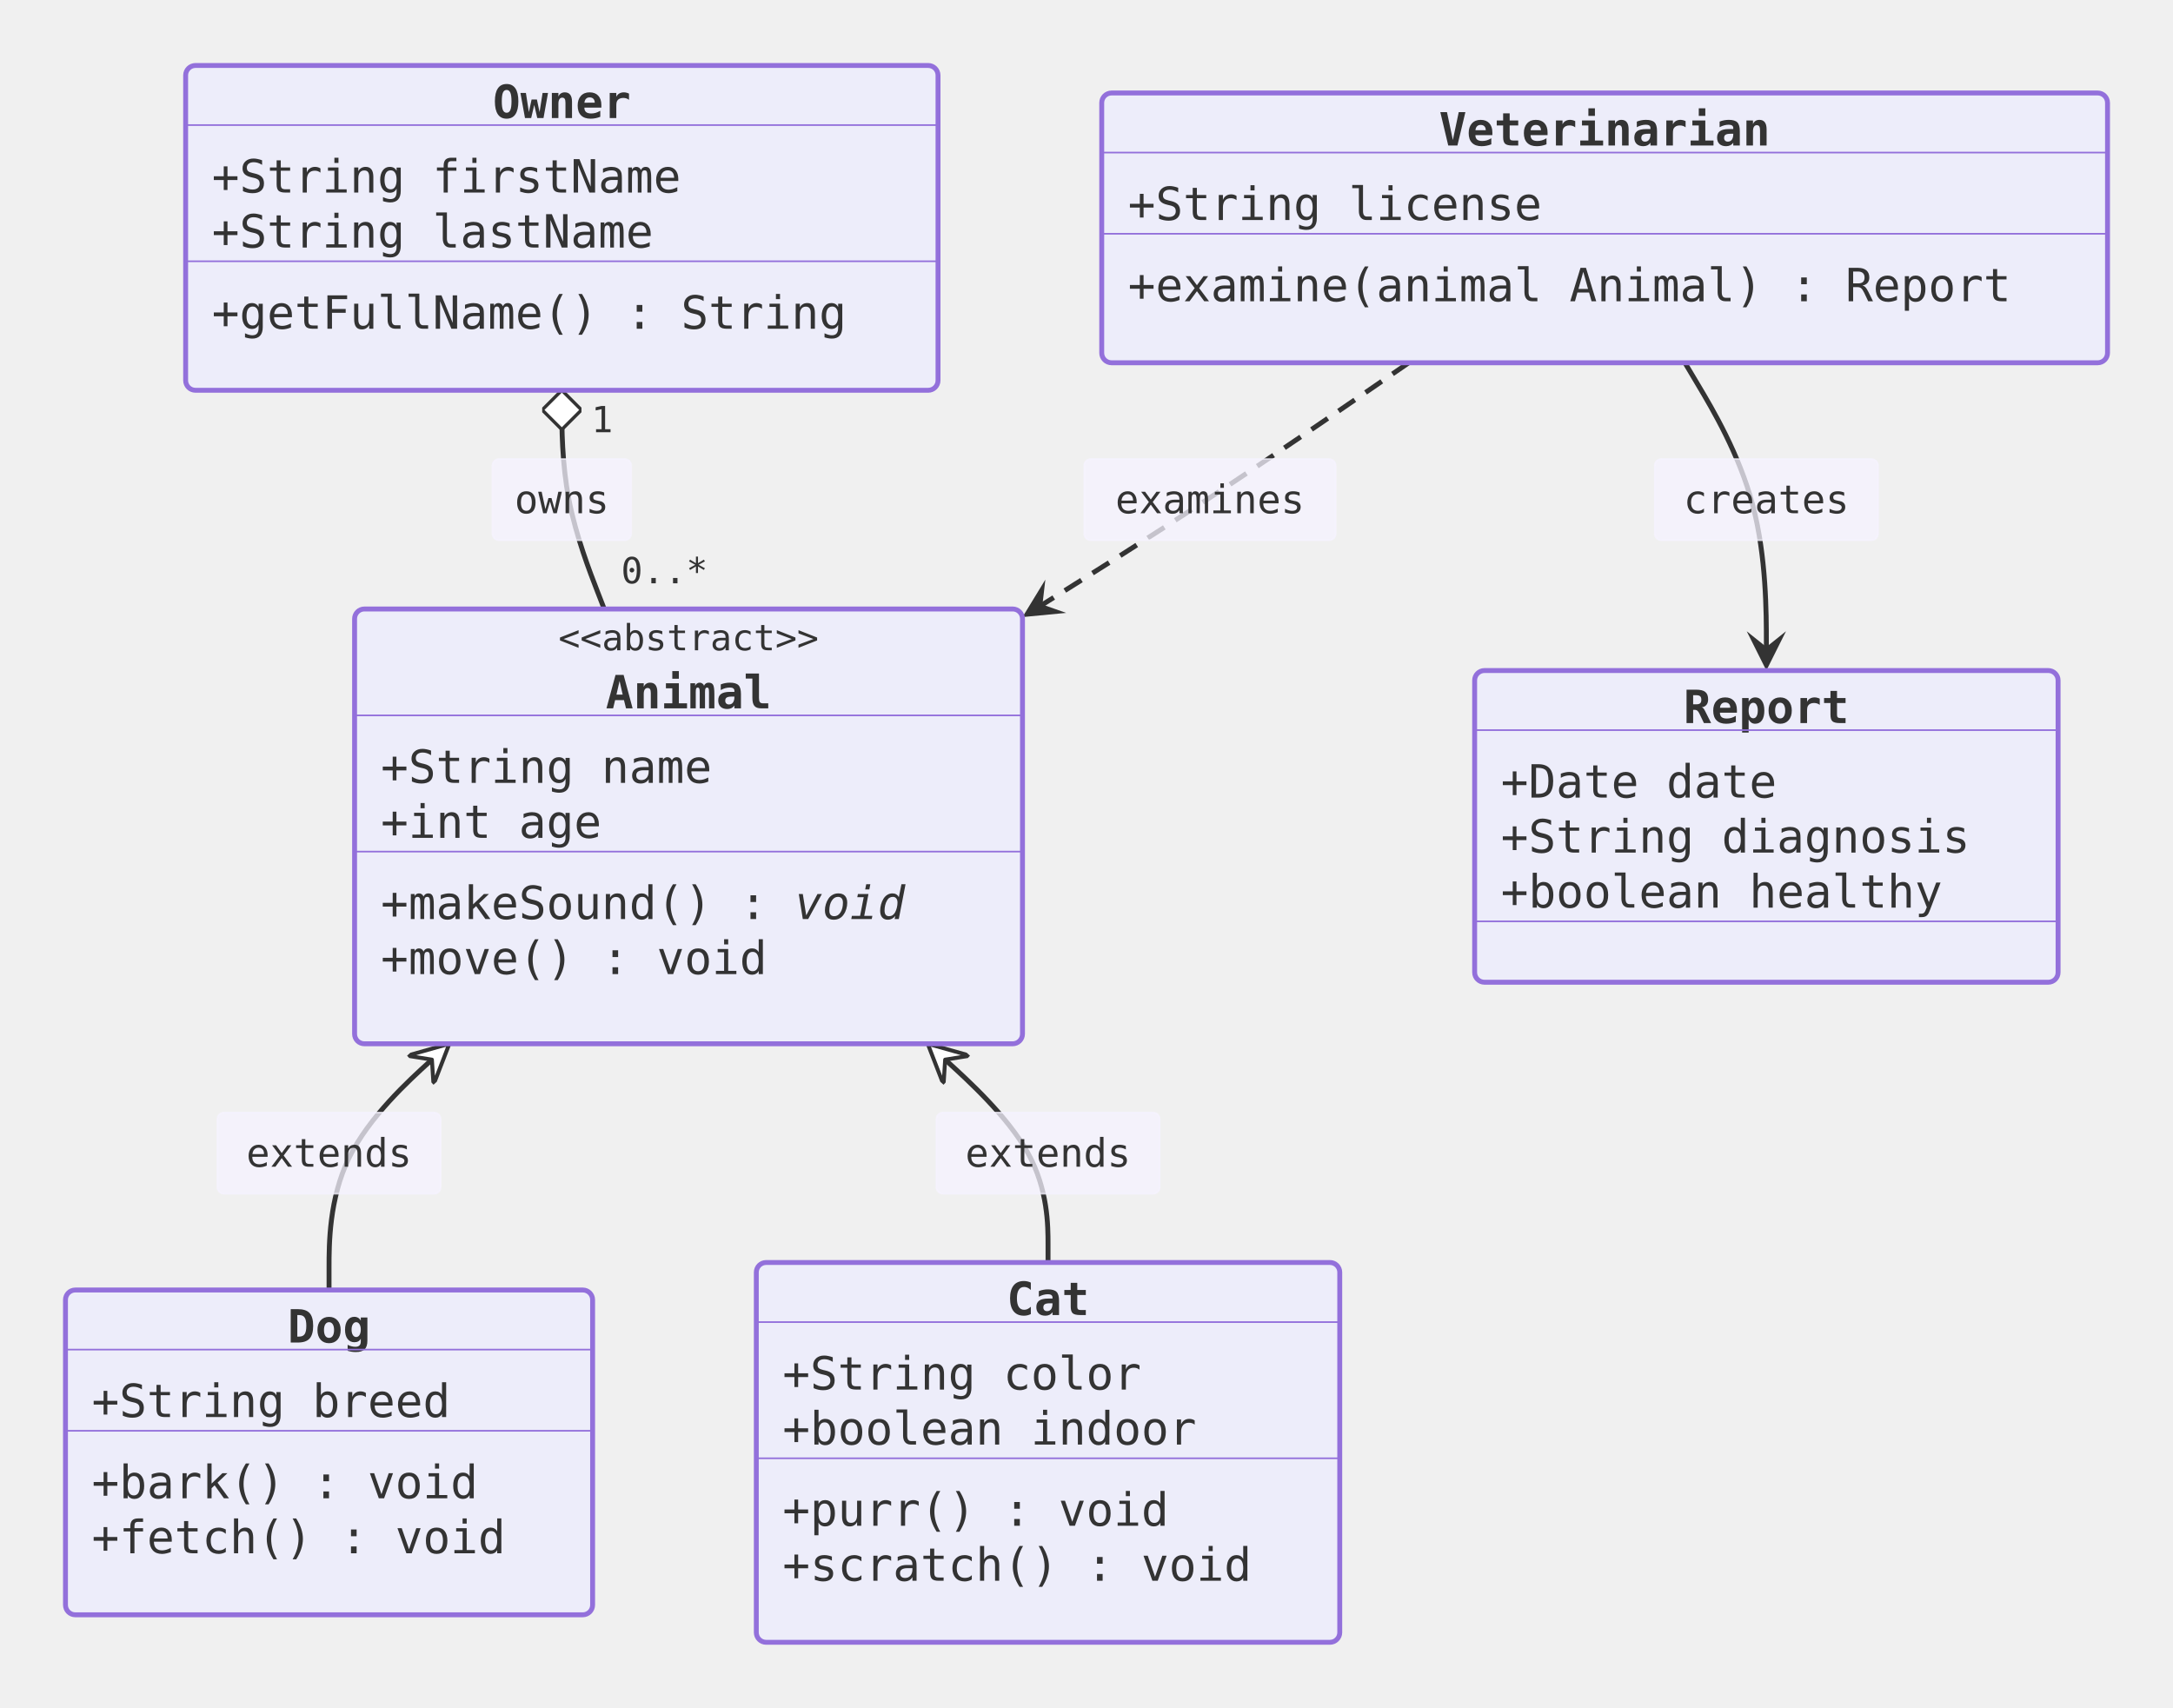
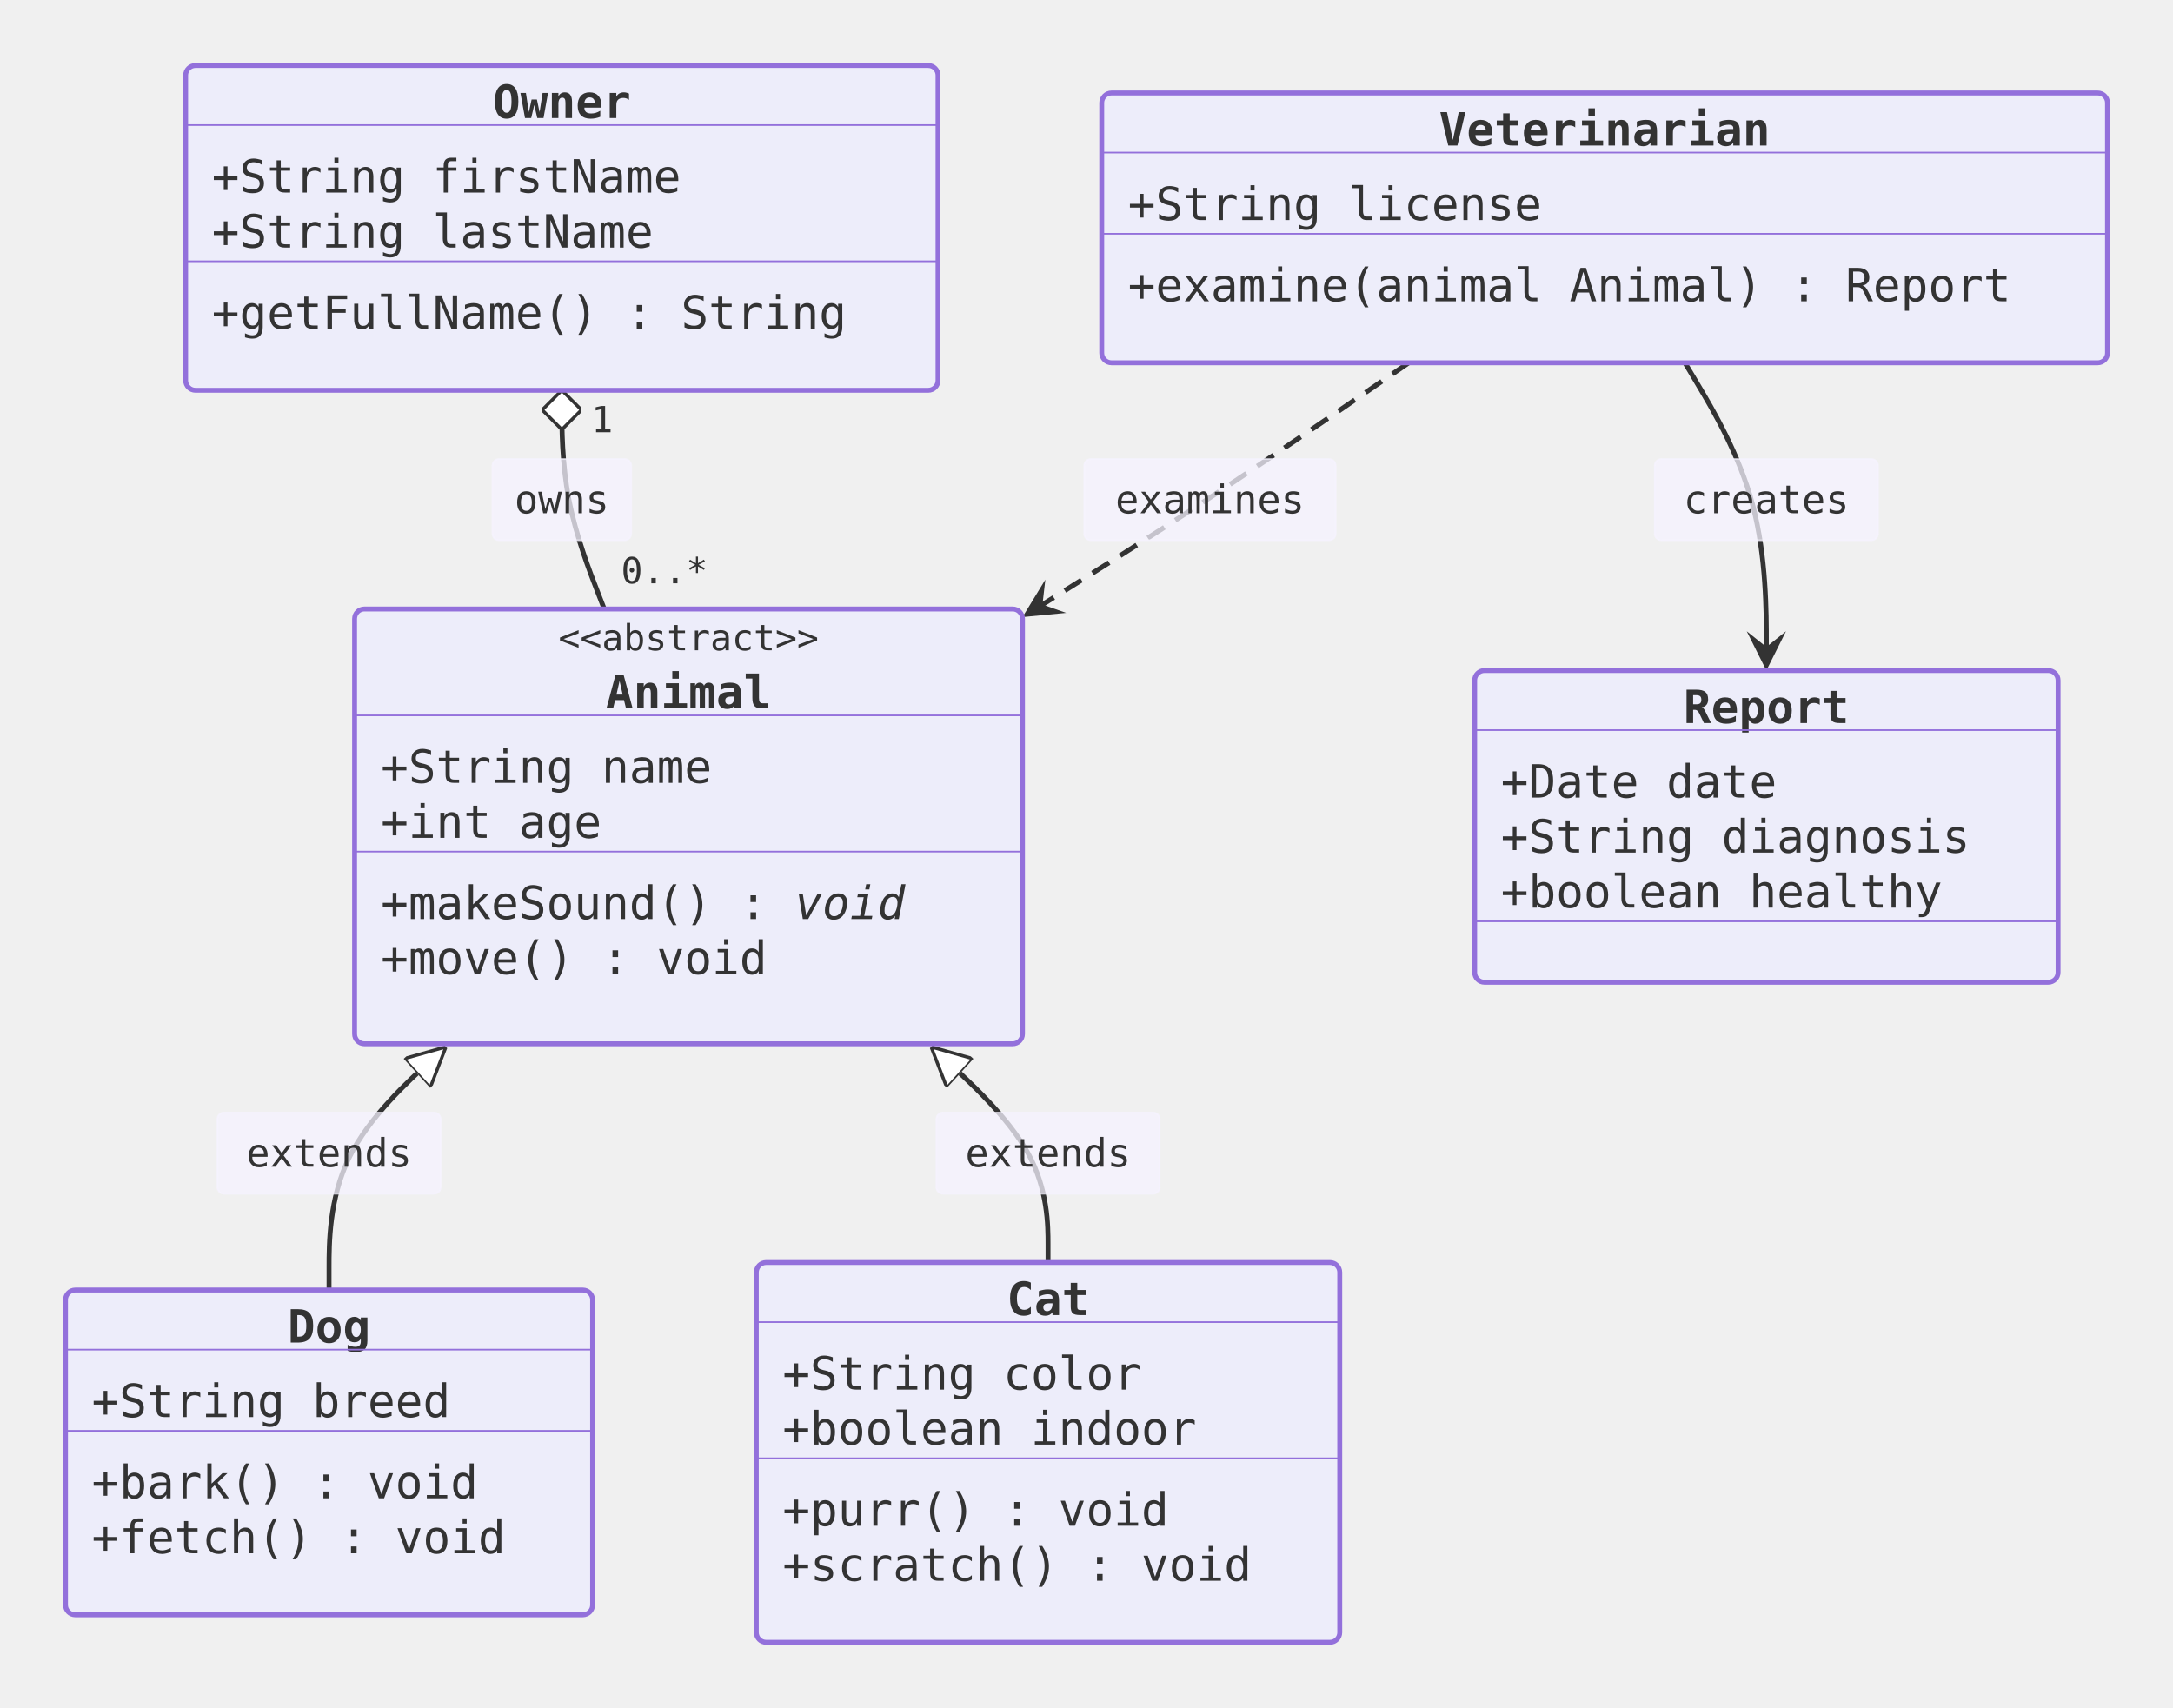
<svg xmlns="http://www.w3.org/2000/svg" viewBox="0 0 663.7 521.6" width="663.7" height="521.6">
  <defs>
-     <marker id="arrow-barb-333333" viewBox="0 0 10 10" refX="8" refY="5" markerWidth="8" markerHeight="8" orient="auto-start-reverse">
-       <path d="M10 5 L0 10 L4 5 L0 0 Z" fill="white" stroke="#333333" stroke-width="1" stroke-linejoin="round" />
+     <marker id="marker-extension-333333" viewBox="0 0 12 12" refX="11" refY="6" markerWidth="8" markerHeight="8" orient="auto-start-reverse">
+       <path d="M0 0 L12 6 L0 12 Z" fill="white" stroke="#333333" stroke-width="1" />
    </marker>
    <marker id="marker-aggregation-333333" viewBox="0 0 12 12" refX="10" refY="6" markerWidth="8" markerHeight="8" orient="auto-start-reverse">
      <path d="M0 6 L6 0 L12 6 L6 12 Z" fill="white" stroke="#333333" stroke-width="1" />
    </marker>
    <marker id="arrow-point-333333" viewBox="0 0 10 10" refX="8" refY="5" markerWidth="8" markerHeight="8" orient="auto-start-reverse">
      <path d="M10 5 L0 10 L4 5 L0 0 Z" fill="#333333" />
    </marker>
  </defs>
  <g transform="translate(20, 20)">
-     <path d="M115.47 300.41 L111.12 304.37 C105 309.93 92.75 321.07 86.62 333.6 C80.5 346.13 80.5 360.07 80.5 367.03 L80.5 374" fill="none" stroke="#333333" stroke-width="1.5" marker-start="url(#arrow-barb-333333)" />
+     <path d="M115.47 300.41 L111.12 304.37 C105 309.93 92.75 321.07 86.62 333.6 C80.5 346.13 80.5 360.07 80.5 367.03 L80.5 374" fill="none" stroke="#333333" stroke-width="1.5" marker-start="url(#marker-extension-333333)" />
    <rect x="46.4" y="319.8" width="68.2" height="24.8" rx="2" ry="2" fill="#f5f3ffbf" stroke="#f5f3ffbf" stroke-width="0.5" />
    <text x="80.5" y="332.2" text-anchor="middle" dominant-baseline="central" font-size="12px" font-family="'Intel One Mono', 'SF Mono', 'Cascadia Code', 'JetBrains Mono', 'Fira Code', 'Consolas', 'Menlo', monospace" fill="#333333">extends</text>
-     <path d="M265.13 300.41 L269.48 304.37 C275.6 309.93 287.85 321.07 293.98 332.2 C300.1 343.33 300.1 354.47 300.1 360.03 L300.1 365.6" fill="none" stroke="#333333" stroke-width="1.5" marker-start="url(#arrow-barb-333333)" />
+     <path d="M265.13 300.41 L269.48 304.37 C275.6 309.93 287.85 321.07 293.98 332.2 C300.1 343.33 300.1 354.47 300.1 360.03 L300.1 365.6" fill="none" stroke="#333333" stroke-width="1.5" marker-start="url(#marker-extension-333333)" />
    <rect x="266" y="319.8" width="68.2" height="24.8" rx="2" ry="2" fill="#f5f3ffbf" stroke="#f5f3ffbf" stroke-width="0.5" />
    <text x="300.1" y="332.2" text-anchor="middle" dominant-baseline="central" font-size="12px" font-family="'Intel One Mono', 'SF Mono', 'Cascadia Code', 'JetBrains Mono', 'Fira Code', 'Consolas', 'Menlo', monospace" fill="#333333">extends</text>
    <path d="M151.6 101.2 L151.6 104.77 C151.6 110.33 151.6 121.47 153.76 132.6 C155.92 143.73 160.23 154.87 162.39 160.43 L164.55 166" fill="none" stroke="#333333" stroke-width="1.5" marker-start="url(#marker-aggregation-333333)" />
    <rect x="130.4" y="120.2" width="42.4" height="24.8" rx="2" ry="2" fill="#f5f3ffbf" stroke="#f5f3ffbf" stroke-width="0.5" />
    <text x="151.6" y="132.6" text-anchor="middle" dominant-baseline="central" font-size="12px" font-family="'Intel One Mono', 'SF Mono', 'Cascadia Code', 'JetBrains Mono', 'Fira Code', 'Consolas', 'Menlo', monospace" fill="#333333">owns</text>
    <text x="160.6" y="108.2" text-anchor="start" dominant-baseline="central" font-size="11px" font-family="'Intel One Mono', 'SF Mono', 'Cascadia Code', 'JetBrains Mono', 'Fira Code', 'Consolas', 'Menlo', monospace" fill="#333333">1</text>
    <text x="169.69" y="154.35" text-anchor="start" dominant-baseline="central" font-size="11px" font-family="'Intel One Mono', 'SF Mono', 'Cascadia Code', 'JetBrains Mono', 'Fira Code', 'Consolas', 'Menlo', monospace" fill="#333333">0..*</text>
    <path d="M410.26 90.8 L400.14 97.77 C390.02 104.73 369.79 118.67 350.13 131.61 C330.47 144.56 311.38 156.52 301.84 162.5 L294.33 167.2" fill="none" stroke="#333333" stroke-width="1.5" stroke-dasharray="6 4" marker-end="url(#arrow-point-333333)" />
    <rect x="311.15" y="120.2" width="76.8" height="24.8" rx="2" ry="2" fill="#f5f3ffbf" stroke="#f5f3ffbf" stroke-width="0.5" />
    <text x="349.55" y="132.6" text-anchor="middle" dominant-baseline="central" font-size="12px" font-family="'Intel One Mono', 'SF Mono', 'Cascadia Code', 'JetBrains Mono', 'Fira Code', 'Consolas', 'Menlo', monospace" fill="#333333">examines</text>
    <path d="M494.62 90.8 L498.77 97.77 C502.91 104.73 511.21 118.67 515.35 134.33 C519.5 150 519.5 167.4 519.5 176.1 L519.5 182.4" fill="none" stroke="#333333" stroke-width="1.5" marker-end="url(#arrow-point-333333)" />
    <rect x="485.4" y="120.2" width="68.2" height="24.8" rx="2" ry="2" fill="#f5f3ffbf" stroke="#f5f3ffbf" stroke-width="0.5" />
    <text x="519.5" y="132.6" text-anchor="middle" dominant-baseline="central" font-size="12px" font-family="'Intel One Mono', 'SF Mono', 'Cascadia Code', 'JetBrains Mono', 'Fira Code', 'Consolas', 'Menlo', monospace" fill="#333333">creates</text>
    <rect x="88.3" y="166" width="204" height="132.8" rx="3" ry="3" fill="#ececffb2" stroke="#9370db" stroke-width="1.5" />
    <text x="190.3" y="174.8" text-anchor="middle" dominant-baseline="central" font-size="11px" font-family="'Intel One Mono', 'SF Mono', 'Cascadia Code', 'JetBrains Mono', 'Fira Code', 'Consolas', 'Menlo', monospace" fill="#333333">&lt;&lt;abstract&gt;&gt;</text>
    <text x="190.3" y="191.5" text-anchor="middle" dominant-baseline="central" font-size="14px" font-family="'Intel One Mono', 'SF Mono', 'Cascadia Code', 'JetBrains Mono', 'Fira Code', 'Consolas', 'Menlo', monospace" fill="#333333" font-weight="bold">Animal</text>
    <path d="M88.3 198.5 L292.3 198.5" fill="none" stroke="#9370db" stroke-width="0.5" />
    <text x="96.3" y="214.26" text-anchor="start" dominant-baseline="central" font-size="14px" font-family="'Intel One Mono', 'SF Mono', 'Cascadia Code', 'JetBrains Mono', 'Fira Code', 'Consolas', 'Menlo', monospace" fill="#333333">+String name</text>
    <text x="96.3" y="231.06" text-anchor="start" dominant-baseline="central" font-size="14px" font-family="'Intel One Mono', 'SF Mono', 'Cascadia Code', 'JetBrains Mono', 'Fira Code', 'Consolas', 'Menlo', monospace" fill="#333333">+int age</text>
    <path d="M88.3 240.1 L292.3 240.1" fill="none" stroke="#9370db" stroke-width="0.5" />
    <text x="96.3" y="255.86" text-anchor="start" dominant-baseline="central" font-size="14px" font-family="'Intel One Mono', 'SF Mono', 'Cascadia Code', 'JetBrains Mono', 'Fira Code', 'Consolas', 'Menlo', monospace" fill="#333333">
      <tspan>+makeSound() : </tspan>
      <tspan font-style="italic"> void</tspan>
    </text>
    <text x="96.3" y="272.66" text-anchor="start" dominant-baseline="central" font-size="14px" font-family="'Intel One Mono', 'SF Mono', 'Cascadia Code', 'JetBrains Mono', 'Fira Code', 'Consolas', 'Menlo', monospace" fill="#333333">+move() : void</text>
    <rect x="0" y="374" width="161" height="99.2" rx="3" ry="3" fill="#ececffb2" stroke="#9370db" stroke-width="1.5" />
    <text x="80.5" y="385.2" text-anchor="middle" dominant-baseline="central" font-size="14px" font-family="'Intel One Mono', 'SF Mono', 'Cascadia Code', 'JetBrains Mono', 'Fira Code', 'Consolas', 'Menlo', monospace" fill="#333333" font-weight="bold">Dog</text>
    <path d="M0 392.2 L161 392.2" fill="none" stroke="#9370db" stroke-width="0.5" />
    <text x="8" y="407.96" text-anchor="start" dominant-baseline="central" font-size="14px" font-family="'Intel One Mono', 'SF Mono', 'Cascadia Code', 'JetBrains Mono', 'Fira Code', 'Consolas', 'Menlo', monospace" fill="#333333">+String breed</text>
    <path d="M0 417 L161 417" fill="none" stroke="#9370db" stroke-width="0.5" />
    <text x="8" y="432.76" text-anchor="start" dominant-baseline="central" font-size="14px" font-family="'Intel One Mono', 'SF Mono', 'Cascadia Code', 'JetBrains Mono', 'Fira Code', 'Consolas', 'Menlo', monospace" fill="#333333">+bark() : void</text>
    <text x="8" y="449.56" text-anchor="start" dominant-baseline="central" font-size="14px" font-family="'Intel One Mono', 'SF Mono', 'Cascadia Code', 'JetBrains Mono', 'Fira Code', 'Consolas', 'Menlo', monospace" fill="#333333">+fetch() : void</text>
    <rect x="211" y="365.6" width="178.2" height="116" rx="3" ry="3" fill="#ececffb2" stroke="#9370db" stroke-width="1.5" />
    <text x="300.1" y="376.8" text-anchor="middle" dominant-baseline="central" font-size="14px" font-family="'Intel One Mono', 'SF Mono', 'Cascadia Code', 'JetBrains Mono', 'Fira Code', 'Consolas', 'Menlo', monospace" fill="#333333" font-weight="bold">Cat</text>
    <path d="M211 383.8 L389.2 383.8" fill="none" stroke="#9370db" stroke-width="0.5" />
    <text x="219" y="399.56" text-anchor="start" dominant-baseline="central" font-size="14px" font-family="'Intel One Mono', 'SF Mono', 'Cascadia Code', 'JetBrains Mono', 'Fira Code', 'Consolas', 'Menlo', monospace" fill="#333333">+String color</text>
    <text x="219" y="416.36" text-anchor="start" dominant-baseline="central" font-size="14px" font-family="'Intel One Mono', 'SF Mono', 'Cascadia Code', 'JetBrains Mono', 'Fira Code', 'Consolas', 'Menlo', monospace" fill="#333333">+boolean indoor</text>
    <path d="M211 425.4 L389.2 425.4" fill="none" stroke="#9370db" stroke-width="0.5" />
    <text x="219" y="441.16" text-anchor="start" dominant-baseline="central" font-size="14px" font-family="'Intel One Mono', 'SF Mono', 'Cascadia Code', 'JetBrains Mono', 'Fira Code', 'Consolas', 'Menlo', monospace" fill="#333333">+purr() : void</text>
    <text x="219" y="457.96" text-anchor="start" dominant-baseline="central" font-size="14px" font-family="'Intel One Mono', 'SF Mono', 'Cascadia Code', 'JetBrains Mono', 'Fira Code', 'Consolas', 'Menlo', monospace" fill="#333333">+scratch() : void</text>
    <rect x="36.7" y="0" width="229.8" height="99.2" rx="3" ry="3" fill="#ececffb2" stroke="#9370db" stroke-width="1.5" />
    <text x="151.6" y="11.2" text-anchor="middle" dominant-baseline="central" font-size="14px" font-family="'Intel One Mono', 'SF Mono', 'Cascadia Code', 'JetBrains Mono', 'Fira Code', 'Consolas', 'Menlo', monospace" fill="#333333" font-weight="bold">Owner</text>
    <path d="M36.7 18.2 L266.5 18.2" fill="none" stroke="#9370db" stroke-width="0.5" />
    <text x="44.7" y="33.96" text-anchor="start" dominant-baseline="central" font-size="14px" font-family="'Intel One Mono', 'SF Mono', 'Cascadia Code', 'JetBrains Mono', 'Fira Code', 'Consolas', 'Menlo', monospace" fill="#333333">+String firstName</text>
    <text x="44.7" y="50.76" text-anchor="start" dominant-baseline="central" font-size="14px" font-family="'Intel One Mono', 'SF Mono', 'Cascadia Code', 'JetBrains Mono', 'Fira Code', 'Consolas', 'Menlo', monospace" fill="#333333">+String lastName</text>
    <path d="M36.7 59.8 L266.5 59.8" fill="none" stroke="#9370db" stroke-width="0.5" />
    <text x="44.7" y="75.56" text-anchor="start" dominant-baseline="central" font-size="14px" font-family="'Intel One Mono', 'SF Mono', 'Cascadia Code', 'JetBrains Mono', 'Fira Code', 'Consolas', 'Menlo', monospace" fill="#333333">+getFullName() : String</text>
    <rect x="316.5" y="8.4" width="307.2" height="82.4" rx="3" ry="3" fill="#ececffb2" stroke="#9370db" stroke-width="1.5" />
    <text x="470.1" y="19.6" text-anchor="middle" dominant-baseline="central" font-size="14px" font-family="'Intel One Mono', 'SF Mono', 'Cascadia Code', 'JetBrains Mono', 'Fira Code', 'Consolas', 'Menlo', monospace" fill="#333333" font-weight="bold">Veterinarian</text>
    <path d="M316.5 26.6 L623.7 26.6" fill="none" stroke="#9370db" stroke-width="0.5" />
    <text x="324.5" y="42.36" text-anchor="start" dominant-baseline="central" font-size="14px" font-family="'Intel One Mono', 'SF Mono', 'Cascadia Code', 'JetBrains Mono', 'Fira Code', 'Consolas', 'Menlo', monospace" fill="#333333">+String license</text>
    <path d="M316.5 51.4 L623.7 51.4" fill="none" stroke="#9370db" stroke-width="0.5" />
    <text x="324.5" y="67.16" text-anchor="start" dominant-baseline="central" font-size="14px" font-family="'Intel One Mono', 'SF Mono', 'Cascadia Code', 'JetBrains Mono', 'Fira Code', 'Consolas', 'Menlo', monospace" fill="#333333">+examine(animal Animal) : Report</text>
    <rect x="430.4" y="184.8" width="178.2" height="95.2" rx="3" ry="3" fill="#ececffb2" stroke="#9370db" stroke-width="1.5" />
    <text x="519.5" y="196" text-anchor="middle" dominant-baseline="central" font-size="14px" font-family="'Intel One Mono', 'SF Mono', 'Cascadia Code', 'JetBrains Mono', 'Fira Code', 'Consolas', 'Menlo', monospace" fill="#333333" font-weight="bold">Report</text>
    <path d="M430.4 203 L608.6 203" fill="none" stroke="#9370db" stroke-width="0.5" />
    <text x="438.4" y="218.76" text-anchor="start" dominant-baseline="central" font-size="14px" font-family="'Intel One Mono', 'SF Mono', 'Cascadia Code', 'JetBrains Mono', 'Fira Code', 'Consolas', 'Menlo', monospace" fill="#333333">+Date date</text>
    <text x="438.4" y="235.56" text-anchor="start" dominant-baseline="central" font-size="14px" font-family="'Intel One Mono', 'SF Mono', 'Cascadia Code', 'JetBrains Mono', 'Fira Code', 'Consolas', 'Menlo', monospace" fill="#333333">+String diagnosis</text>
    <text x="438.4" y="252.36" text-anchor="start" dominant-baseline="central" font-size="14px" font-family="'Intel One Mono', 'SF Mono', 'Cascadia Code', 'JetBrains Mono', 'Fira Code', 'Consolas', 'Menlo', monospace" fill="#333333">+boolean healthy</text>
    <path d="M430.4 261.4 L608.6 261.4" fill="none" stroke="#9370db" stroke-width="0.5" />
  </g>
</svg>
